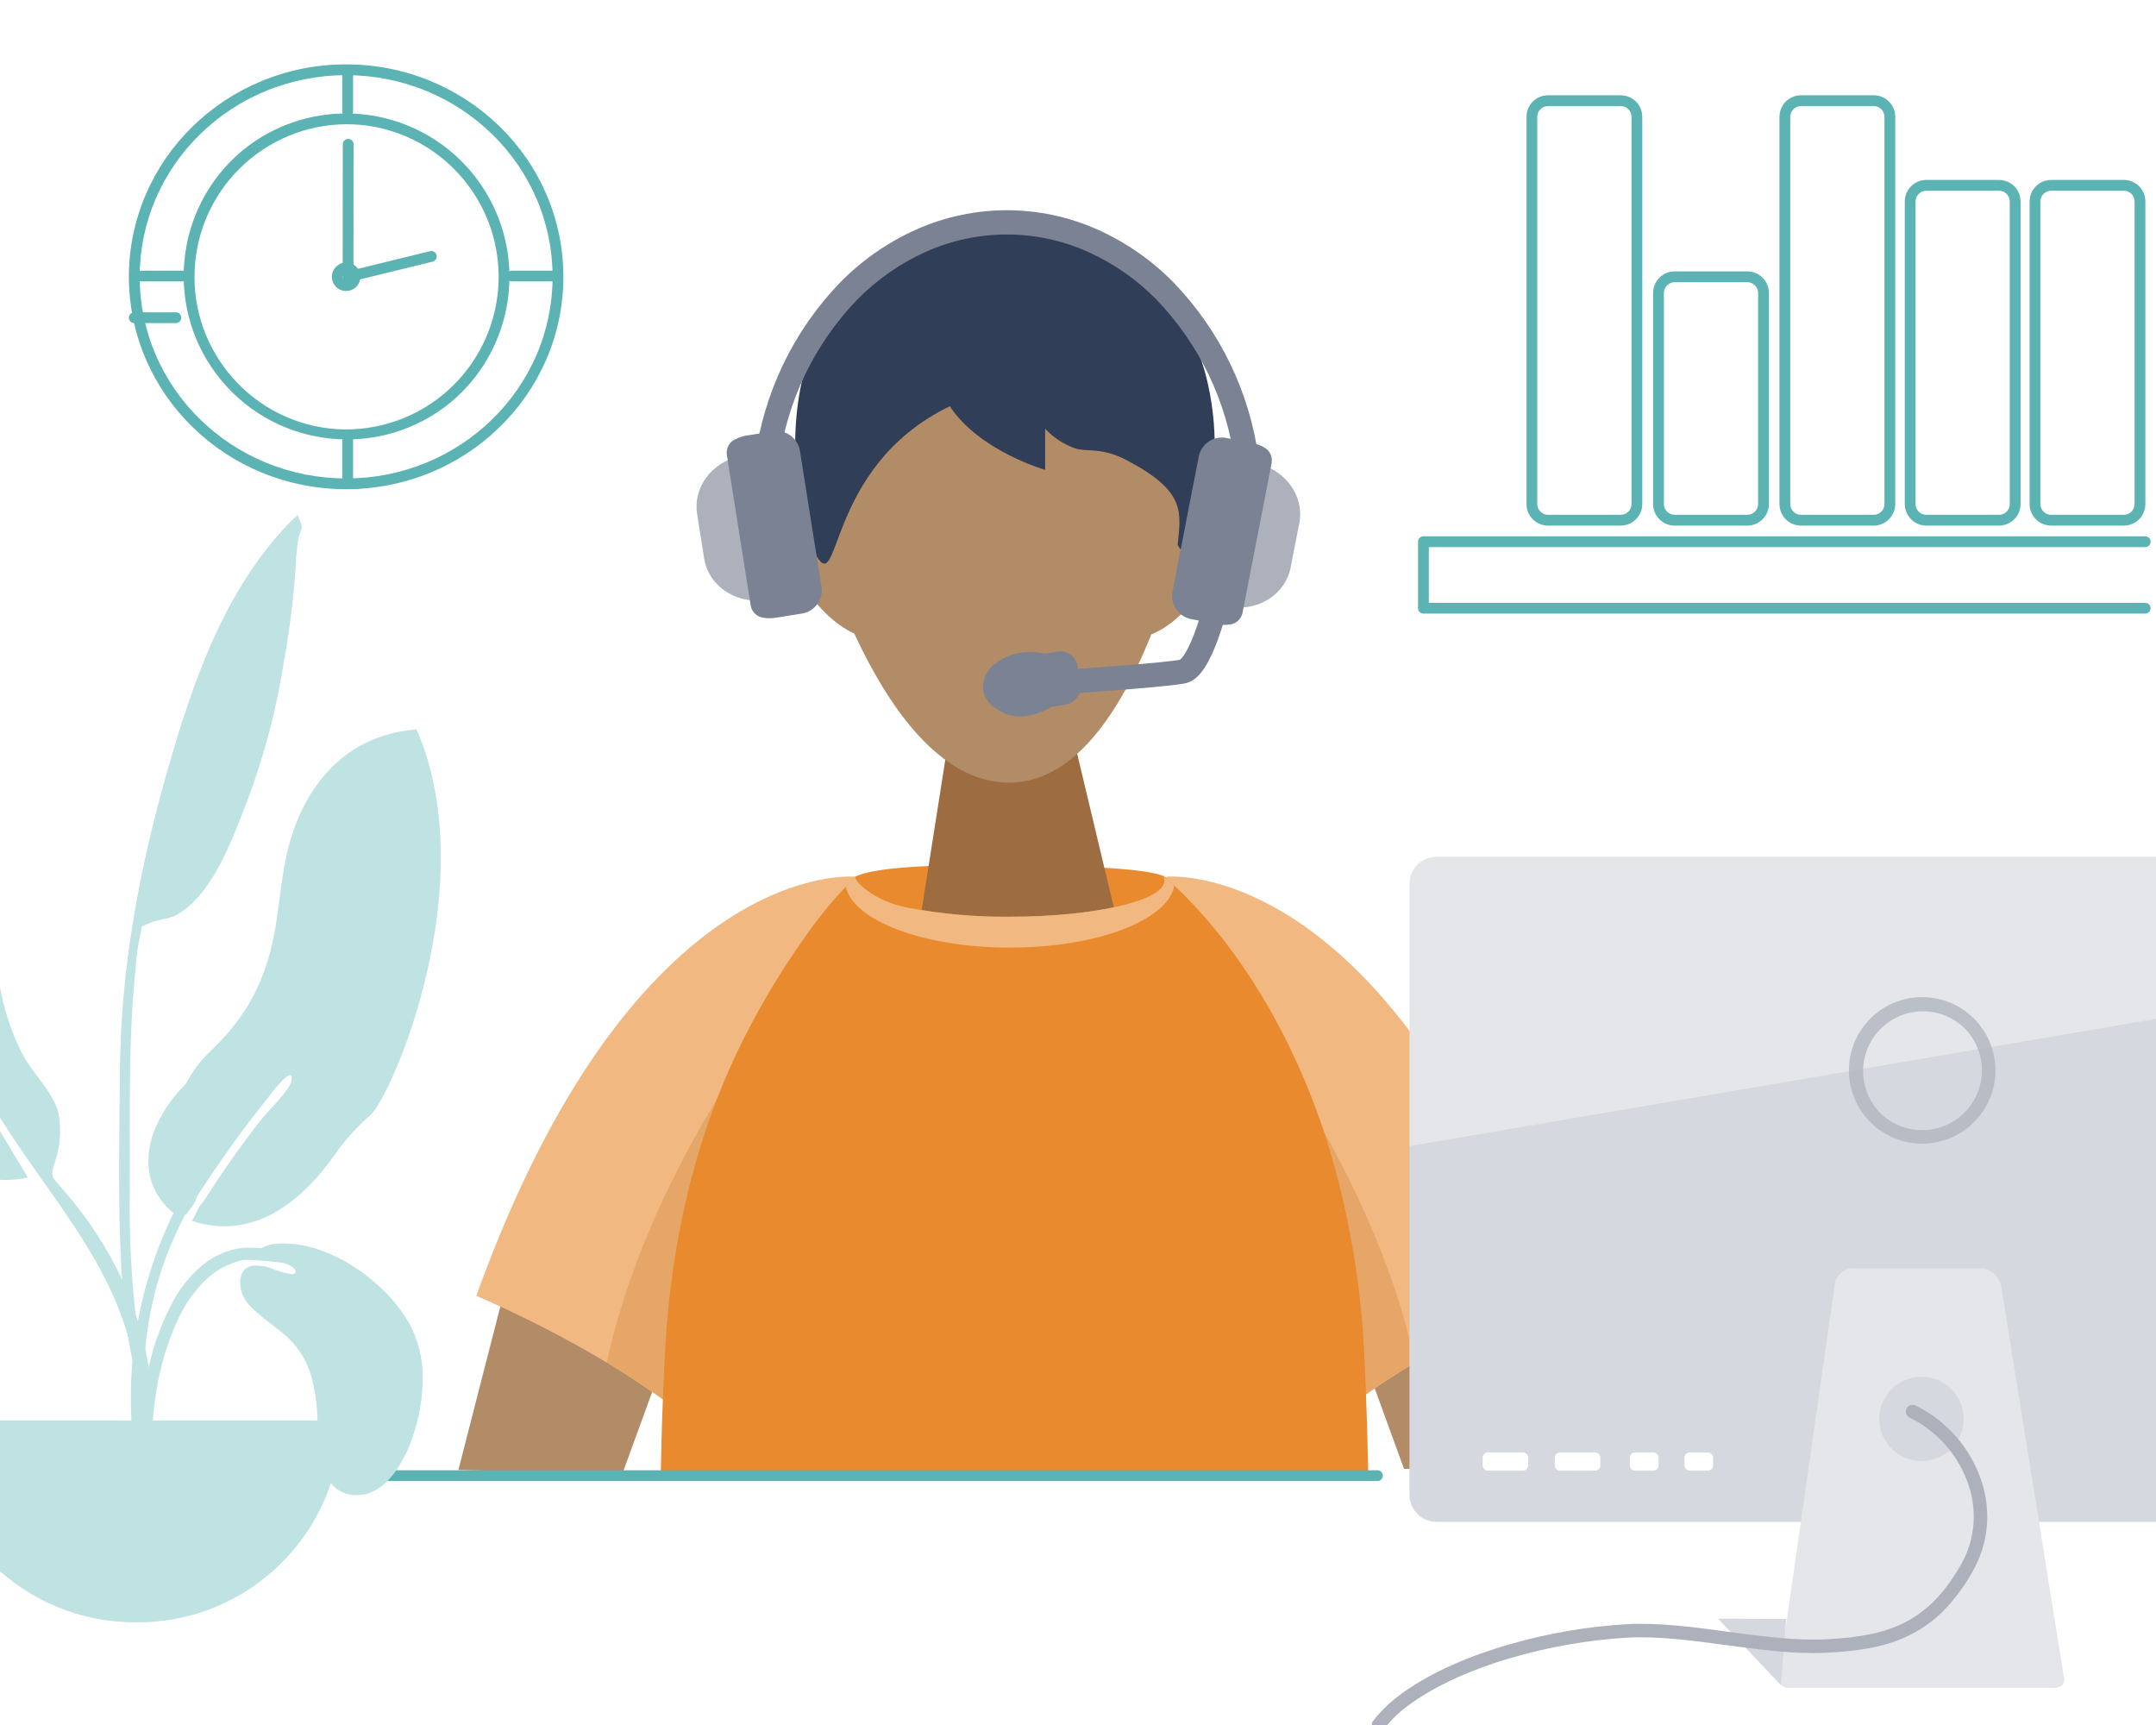
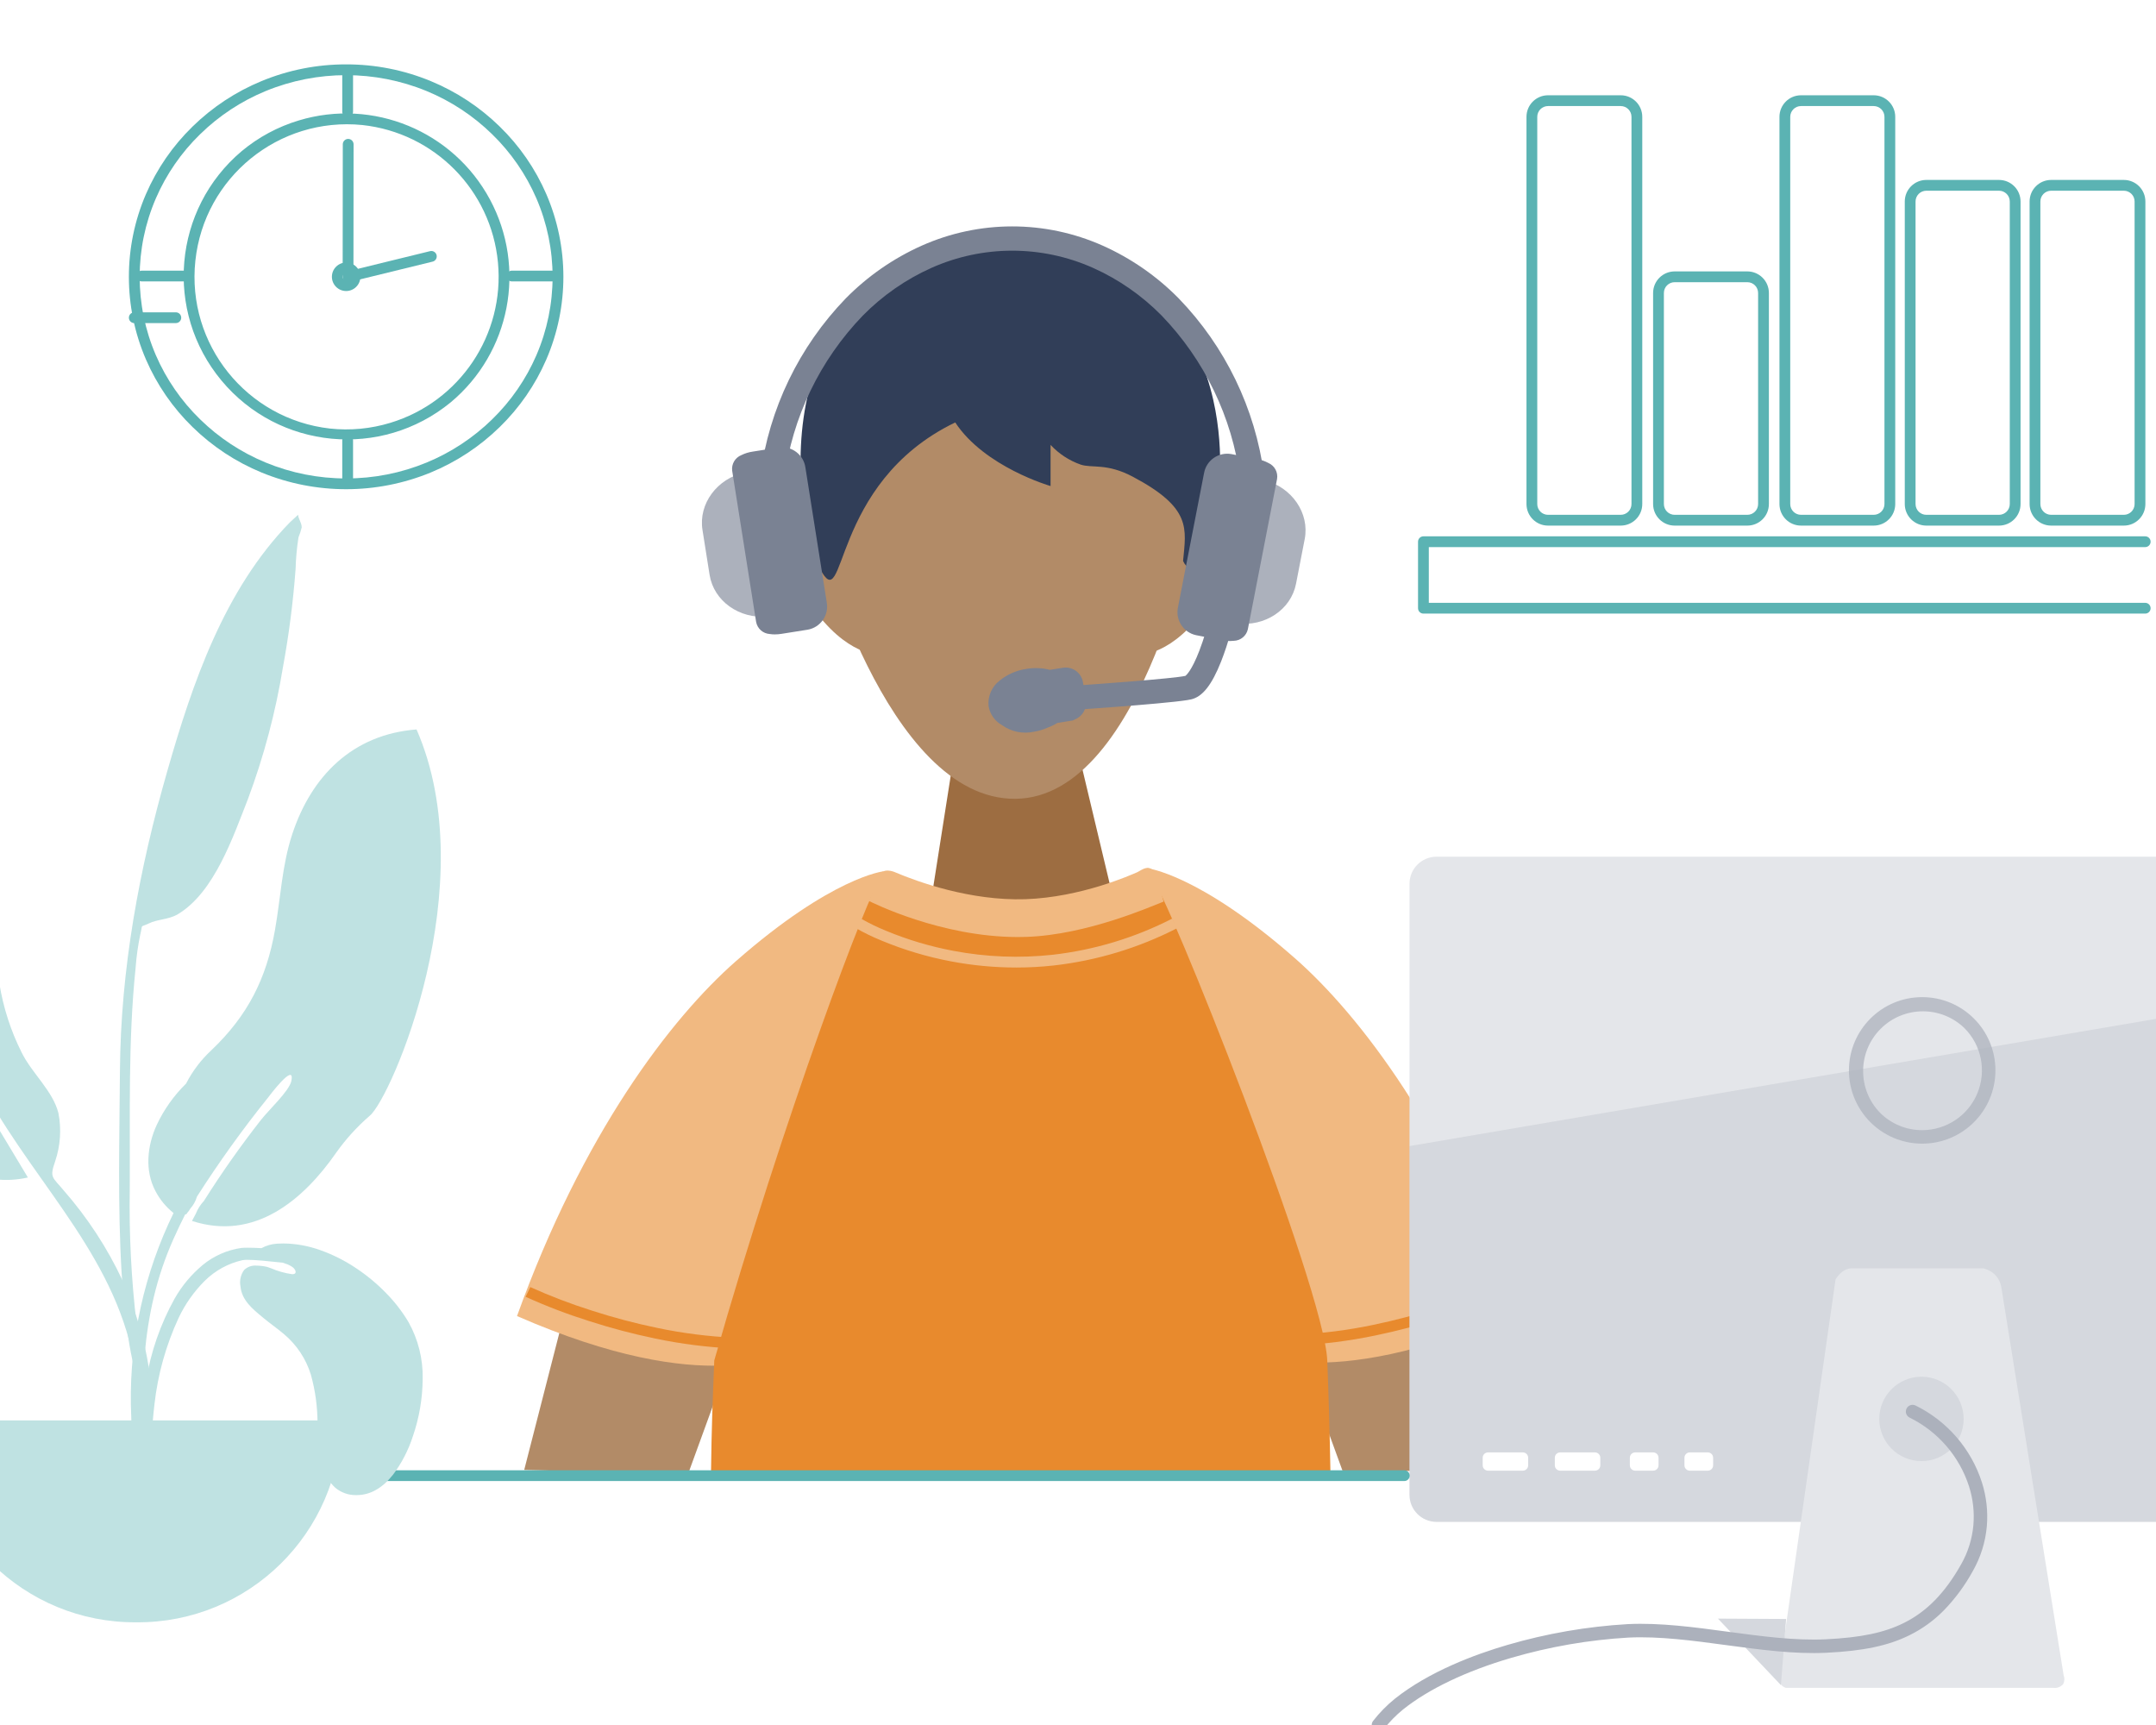
<svg xmlns="http://www.w3.org/2000/svg" width="400" height="320" viewBox="0 0 400 320">
  <defs>
    <clipPath id="a">
      <rect width="111.926" height="205.459" fill="#bfe2e2" />
    </clipPath>
    <clipPath id="c">
      <rect width="400" height="320" />
    </clipPath>
  </defs>
  <g id="b" clip-path="url(#c)">
    <rect width="400" height="320" fill="#fff" />
-     <g transform="translate(0 -1)">
-       <g transform="translate(0 12)">
-         <path d="M29.931,3.925c15.83,0,27.139.779,28.076,2.54,0,3.694-14.8,8.362-30.634,8.362S-.344,9.805-.344,6.112C4.81,3.049,29.931,3.925,29.931,3.925Z" transform="translate(158.709 145.683)" fill="#e88a2d" />
-         <path d="M6219.485,6827.977l-15.961-43.808,33.313-8.222,13.288,51.784Z" transform="translate(-5959 -6566.5)" fill="#b28b67" />
-         <path d="M6219.136,6828.48l-.121-.332-16.151-44.332.541-.133,33.794-8.34,13.57,52.883-.639.005Zm-14.951-43.959,15.649,42.953,29.648-.237-13.006-50.686Z" transform="translate(-5959 -6566.5)" fill="rgba(0,0,0,0)" />
-         <g transform="translate(145.111 32.114)">
-           <path d="M-4280.911,5960.357s-17.329-6.648-10.458,6.384,14.166,13.525,14.166,13.525Z" transform="translate(4292.979 -5905.143)" fill="#b28b67" />
-           <path d="M-4289.271,5960.357s17.329-6.648,10.457,6.384-14.166,13.525-14.166,13.525Z" transform="translate(4359.491 -5905.143)" fill="#b28b67" />
-           <path d="M0,0,17.031,71.392H29.315L40.536,0Z" transform="translate(64.528 137.764) rotate(180)" fill="#9d6d41" />
-           <path d="M4436.19,753.7s12.73,49.81,36.87,49.567,33.743-53.473,33.743-53.473-8.949-43.053-35.447-43.22C4440.061,707.52,4436.19,753.7,4436.19,753.7Z" transform="translate(-4430.764 -701.197)" fill="#b28b67" />
-           <path d="M-6251.239-6651.927c5.032,9.573,1.577-15.7,25.133-27.069,5.432,8.275,17.687,11.8,17.687,11.8v-7.633a13.952,13.952,0,0,0,5.576,3.651c2.12.711,4.831-.318,9.658,2.238,11,5.821,9.913,9.606,9.351,15.643,2.762,5.989,6.68-13.9,6.68-13.9s5.408-44.646-40.154-44.041S-6256.271-6661.5-6251.239-6651.927Z" transform="translate(6257.217 6711.247)" fill="#313e58" />
-         </g>
-         <path d="M6081.759,6828.183l13.4-52.235,33.312,8.222-16.309,44.765Z" transform="translate(-5996.713 -6566.5)" fill="#b28b67" />
-         <path d="M6112.513,6829.442l-.359-.009-31.036-.767,13.684-53.324.481.119,33.853,8.355-.191.523ZM6082.4,6827.7l29.42.727,16-43.9-32.291-7.97Z" transform="translate(-5996.713 -6566.5)" fill="rgba(0,0,0,0)" />
-         <g transform="translate(88.378 151.598)">
-           <path d="M-6265.639-6640.484s-40.843-4.152-70.332,77.743c35.629,15.589,48.215,31.058,48.215,31.058Z" transform="translate(6335.971 6640.519)" fill="#f1b981" />
-           <path d="M-6277.175-6640.5s-36.516,38.806-46.129,83.671a119.341,119.341,0,0,1,24.013,18.436Z" transform="translate(6347.507 6647.009)" fill="#cc7a29" opacity="0.3" />
-         </g>
-         <g transform="translate(216.403 151.598)">
-           <path d="M-6335.972-6640.484s40.844-4.152,70.333,77.743c-35.631,15.589-48.216,31.058-48.216,31.058Z" transform="translate(6335.972 6640.519)" fill="#f1b981" />
-           <path d="M-6323.3-6640.5s36.516,38.806,46.129,83.671a119.377,119.377,0,0,0-24.013,18.436Z" transform="translate(6323.305 6647.009)" fill="#cc7a29" opacity="0.3" />
-         </g>
-         <path d="M6081.618,6873.4c.114-7.841.308-12.246.68-20.458,1.043-22.891,6.235-43.461,15.433-61.139a146.031,146.031,0,0,1,11.151-18.16,74.089,74.089,0,0,1,8.734-10.277,8.244,8.244,0,0,0,3.051,2.963,19.528,19.528,0,0,0,6.444,2.569,97.172,97.172,0,0,0,19.259,1.735c15.806,0,28.665-3,28.665-6.688a1.838,1.838,0,0,0-.286-.947c3.306,2.76,11.873,10.744,20.05,25.221a128.117,128.117,0,0,1,11.287,26.992,160.138,160.138,0,0,1,6.083,37.73c.308,6.766.53,13.537.67,20.552C6212.839,6873.494,6113.427,6873.5,6081.618,6873.4Z" transform="translate(-5959 -6611.576)" fill="#e88a2d" />
-         <path d="M0,2.042C.614,1.4,1.182.837,1.7.365,2.417,2,5.948,4.786,11.193,5.9A97.117,97.117,0,0,0,30.451,7.634c15.806,0,28.665-3,28.665-6.688A1.822,1.822,0,0,0,58.831,0c.562.469,1.276,1.089,2.113,1.866-1.159,6.43-14.367,11.5-30.49,11.5C14.478,13.367,1.364,8.388,0,2.042Z" transform="translate(156.919 151.424)" fill="#f1b981" />
-         <path d="M0,9.31v8.424c0,4.929,4.173,8.987,9.4,9.311V0C4.173.323,0,4.381,0,9.31Z" transform="translate(127.875 75.117) rotate(-9)" fill="#acb1bc" />
-         <path d="M9.4,9.31v8.424c0,4.929-4.173,8.987-9.4,9.311V0C5.229.323,9.4,4.381,9.4,9.31Z" transform="translate(233.607 75.089) rotate(11)" fill="#acb1bc" />
-         <path d="M18.06,46.807l-4.438-.635A58.136,58.136,0,0,1,29.455,13.365a46.338,46.338,0,0,1,14.1-9.792,41.272,41.272,0,0,1,33.581-.006,46.327,46.327,0,0,1,14.091,9.776A58.12,58.12,0,0,1,107.071,46.1l-4.437.64A53.587,53.587,0,0,0,88.058,16.529a41.865,41.865,0,0,0-12.728-8.84,36.808,36.808,0,0,0-29.97.006,41.876,41.876,0,0,0-12.735,8.855A53.6,53.6,0,0,0,18.06,46.807Z" transform="translate(126.447 28)" fill="#7a8293" />
-         <path d="M26.636,14.29c-4.76,0-22.477-1.613-24.6-1.808a2.241,2.241,0,0,1,.41-4.464C11.068,8.81,24.614,9.929,26.983,9.8c.184-.089,1.3-.74,3.315-4.229,1.247-2.158,2.146-4.209,2.155-4.229a2.241,2.241,0,0,1,4.109,1.794,51.708,51.708,0,0,1-2.6,5.059c-2.4,4.046-4.427,5.919-6.583,6.073C27.184,14.284,26.935,14.29,26.636,14.29Z" transform="translate(190.726 105.926) rotate(-9)" fill="#7a8293" />
-         <path d="M1.909,9.6A4.985,4.985,0,0,1,0,5.795,5.271,5.271,0,0,1,2.763,1.371,10.176,10.176,0,0,1,8.024,0,10.612,10.612,0,0,1,12.29.853h2.455A3.248,3.248,0,0,1,17.988,4.1V7.49a3.249,3.249,0,0,1-2.551,3.168,1.079,1.079,0,0,1-.535.141H12.136a10.013,10.013,0,0,1-1.981.591,9.78,9.78,0,0,1-2.6.343A7.434,7.434,0,0,1,1.909,9.6Z" transform="translate(181.514 111.338) rotate(-9)" fill="#7a8293" />
-         <path d="M7.554,12.233a7.955,7.955,0,0,1-6-2.28A5.472,5.472,0,0,1-.5,5.795a5.758,5.758,0,0,1,3-4.85A10.682,10.682,0,0,1,8.024-.5a11.2,11.2,0,0,1,4.369.853h2.352A3.747,3.747,0,0,1,18.488,4.1V7.49a3.765,3.765,0,0,1-2.874,3.641,1.586,1.586,0,0,1-.711.168H12.235a10.565,10.565,0,0,1-1.967.578A10.25,10.25,0,0,1,7.554,12.233ZM8.024.5a9.673,9.673,0,0,0-5,1.3,4.785,4.785,0,0,0-2.524,4A4.5,4.5,0,0,0,2.231,9.218l.035.029.029.035a7.023,7.023,0,0,0,5.259,1.951,9.245,9.245,0,0,0,2.467-.325l.04-.009a9.529,9.529,0,0,0,1.882-.561l.093-.039H14.9a.582.582,0,0,0,.287-.075l.066-.038.074-.016a2.759,2.759,0,0,0,2.157-2.68V4.1a2.746,2.746,0,0,0-2.743-2.743H12.184l-.1-.042A10.155,10.155,0,0,0,8.024.5Z" transform="translate(181.514 111.338) rotate(-9)" fill="rgba(0,0,0,0)" />
-         <rect width="122.45" height="92.722" transform="translate(125.398 28.445)" fill="none" />
-         <path d="M6529.229,6799.227l-4.847-.941a4.364,4.364,0,0,1-3.362-5.167l4.839-24.9a4.365,4.365,0,0,1,5.052-3.531l4.847.941a6.925,6.925,0,0,1,2.046.715,2.743,2.743,0,0,1,1.6,2.965l-5.417,27.872a2.744,2.744,0,0,1-2.6,2.148,5.7,5.7,0,0,1-.71.042A7.6,7.6,0,0,1,6529.229,6799.227Zm-83.95-1.158a2.748,2.748,0,0,1-2.522-2.238l-4.442-28.043a2.748,2.748,0,0,1,1.708-2.908,6.978,6.978,0,0,1,2.072-.644l4.874-.771a4.367,4.367,0,0,1,4.929,3.707l3.966,25.048a4.363,4.363,0,0,1-3.541,5.047l-4.875.773a7.993,7.993,0,0,1-1.228.1A5.927,5.927,0,0,1,6445.279,6798.069Z" transform="translate(-6303.473 -6694.455)" fill="#7a8293" />
-       </g>
-       <g transform="translate(0 1)">
-         <path d="M438.084,210.426H304.59a5.015,5.015,0,0,1-5-5V92.034a5.015,5.015,0,0,1,5-5H438.084" transform="translate(-38.084 71.891)" fill="#e4e6ea" />
-         <path d="M6004.242,6886.392a5.014,5.014,0,0,1-5-5v-64.711l138.493-23.6v93.308Z" transform="translate(-5737.736 -6604.074)" fill="#acb1bc" opacity="0.267" />
-         <path d="M12.339-1.25A13.589,13.589,0,0,1,25.928,12.339,13.589,13.589,0,0,1,12.339,25.928,13.589,13.589,0,0,1-1.25,12.339,13.589,13.589,0,0,1,12.339-1.25Zm0,24.678A11.089,11.089,0,0,0,20.18,4.5,11.089,11.089,0,0,0,4.5,20.18,11.016,11.016,0,0,0,12.339,23.428Z" transform="translate(344.281 186.225)" fill="#acb1bc" opacity="0.732" />
-         <path d="M6014.983,6840.83h-49.63a1.923,1.923,0,0,1-1.327-2.129c.208-1.388,7.338-51.222,10.4-72.584l.148-1.034c.047-.086,1.16-2.083,3.027-2.083l.124,0h24.233a4.586,4.586,0,0,1,1.505.638,4.192,4.192,0,0,1,1.878,2.928c.585,3.6,11.455,71.329,11.554,71.948a1.954,1.954,0,0,1-.091,1.624A2.063,2.063,0,0,1,6014.983,6840.83Zm-24.468-57.718a7.827,7.827,0,1,0,7.827,7.827A7.835,7.835,0,0,0,5990.515,6783.112Z" transform="translate(-5634.029 -6527.72)" fill="#e4e6ea" />
-         <path d="M368.491,240.706l-11.682-12.333,12.654.068" transform="translate(-38.084 71.891)" fill="#d5d8de" />
-         <path d="M.994,0h6.45a.995.995,0,0,1,.995.995v1.4a.994.994,0,0,1-.994.994H.994A.994.994,0,0,1,0,2.4V.994A.994.994,0,0,1,.994,0Z" transform="translate(275.08 269.43)" fill="#fff" />
-         <path d="M.994,0h6.45a.995.995,0,0,1,.995.995v1.4a.994.994,0,0,1-.994.994H.994A.994.994,0,0,1,0,2.4V.994A.994.994,0,0,1,.994,0Z" transform="translate(288.463 269.43)" fill="#fff" />
-         <rect width="5.322" height="3.389" rx="0.994" transform="translate(302.385 269.43)" fill="#fff" />
-         <rect width="5.322" height="3.389" rx="0.994" transform="translate(312.514 269.43)" fill="#fff" />
-         <path d="M293.828,249.359a1.25,1.25,0,0,1-.98-2.025,25.2,25.2,0,0,1,3.994-4.074c6.358-5.071,14.874-8.239,20.9-10a100.455,100.455,0,0,1,22.369-3.867c5.959-.287,12.372.579,18.575,1.417,6.09.822,12.387,1.673,18.117,1.4,6.521-.314,10.853-1.217,14.487-3.022,4.262-2.116,7.642-5.574,10.637-10.883a17.892,17.892,0,0,0,2.277-7.258,18.524,18.524,0,0,0-.8-7.182,21.588,21.588,0,0,0-11.044-12.786,1.25,1.25,0,0,1,1.091-2.249,24.088,24.088,0,0,1,12.339,14.29,21.011,21.011,0,0,1,.907,8.148,20.375,20.375,0,0,1-2.59,8.267,33.7,33.7,0,0,1-5.406,7.33,23.513,23.513,0,0,1-6.3,4.564c-3.963,1.967-8.592,2.948-15.479,3.279-5.958.286-12.371-.579-18.572-1.417-6.091-.823-12.39-1.673-18.12-1.4a97.845,97.845,0,0,0-21.786,3.769c-8.331,2.441-15.262,5.747-20.043,9.56a22.7,22.7,0,0,0-3.592,3.67A1.248,1.248,0,0,1,293.828,249.359Z" transform="translate(-38.084 71.891)" fill="#acb1bc" />
-       </g>
+     <path d="M6081.759,6828.183l13.4-52.235,33.312,8.222-16.309,44.765Z" transform="translate(-5984.505 -6555.5)" fill="#b28b67" />
+     <path d="M6112.513,6829.442l-.359-.009-31.036-.767,13.684-53.324.481.119,33.853,8.355-.191.523ZM6082.4,6827.7l29.42.727,16-43.9-32.291-7.97Z" transform="translate(-5984.505 -6555.5)" fill="rgba(0,0,0,0)" />
+     <path d="M6128.774,6828.934l-13.7-52.986-33.312,8.222,16.309,44.765Z" transform="translate(-5848.985 -6556.072)" fill="#b28b67" />
+     <path d="M6129.42,6829.434h-31.7l-.12-.329-16.5-45.288.541-.133,33.792-8.34.124.479Zm-31-1h29.71l-13.418-51.882-32.292,7.97Z" transform="translate(-5848.985 -6556.072)" fill="rgba(0,0,0,0)" />
+     <path d="M-6265.639-6640.484s-9.555,1.03-27.354,16.644c-12.186,10.689-28.494,32.121-40.643,65.861,35.629,15.589,49.444,6.669,49.444,6.669Z" transform="translate(6429.557 6802.117)" fill="#f1b981" />
+     <path d="M-6333.636-6640.484s9.555,1.03,27.354,16.644c12.186,10.689,28.494,32.121,40.643,65.861-35.629,15.589-49.444,6.669-49.444,6.669Z" transform="translate(6546.463 6801.544)" fill="#f1b981" />
+     <g transform="translate(0 3)">
+       <path d="M-4280.911,5960.357s-17.329-6.648-10.458,6.384,14.166,13.525,14.166,13.525Z" transform="translate(4439.091 -5862.029)" fill="#b28b67" />
+       <path d="M-4289.271,5960.357s17.329-6.648,10.457,6.384-14.166,13.525-14.166,13.525Z" transform="translate(4505.602 -5862.029)" fill="#b28b67" />
+       <path d="M0,0,17.031,71.392H29.315L40.536,0Z" transform="translate(210.639 180.878) rotate(180)" fill="#9d6d41" />
+       <path d="M4436.19,753.7s12.73,49.81,36.87,49.567,33.743-53.473,33.743-53.473-8.949-43.053-35.447-43.22C4440.061,707.52,4436.19,753.7,4436.19,753.7Z" transform="translate(-4284.652 -658.083)" fill="#b28b67" />
+       <path d="M-6251.239-6651.927c5.032,9.573,1.577-15.7,25.133-27.069,5.432,8.275,17.687,11.8,17.687,11.8v-7.633a13.952,13.952,0,0,0,5.576,3.651c2.12.711,4.831-.318,9.658,2.238,11,5.821,9.913,9.606,9.351,15.643,2.762,5.989,6.68-13.9,6.68-13.9s5.408-44.646-40.154-44.041S-6256.271-6661.5-6251.239-6651.927Z" transform="translate(6403.329 6754.361)" fill="#313e58" />
+       <path d="M0,9.31v8.424c0,4.929,4.173,8.987,9.4,9.311V0C4.173.323,0,4.381,0,9.31Z" transform="translate(128.875 86.117) rotate(-9)" fill="#acb1bc" />
+       <path d="M9.4,9.31v8.424c0,4.929-4.173,8.987-9.4,9.311V0C5.229.323,9.4,4.381,9.4,9.31Z" transform="translate(234.607 86.089) rotate(11)" fill="#acb1bc" />
+       <path d="M18.06,46.807l-4.438-.635A58.136,58.136,0,0,1,29.455,13.365a46.338,46.338,0,0,1,14.1-9.792,41.272,41.272,0,0,1,33.581-.006,46.327,46.327,0,0,1,14.091,9.776A58.12,58.12,0,0,1,107.071,46.1l-4.437.64A53.587,53.587,0,0,0,88.058,16.529a41.865,41.865,0,0,0-12.728-8.84,36.808,36.808,0,0,0-29.97.006,41.876,41.876,0,0,0-12.735,8.855A53.6,53.6,0,0,0,18.06,46.807Z" transform="translate(127.447 39)" fill="#7a8293" />
+       <path d="M26.636,14.29c-4.76,0-22.477-1.613-24.6-1.808a2.241,2.241,0,0,1,.41-4.464C11.068,8.81,24.614,9.929,26.983,9.8c.184-.089,1.3-.74,3.315-4.229,1.247-2.158,2.146-4.209,2.155-4.229a2.241,2.241,0,0,1,4.109,1.794,51.708,51.708,0,0,1-2.6,5.059c-2.4,4.046-4.427,5.919-6.583,6.073C27.184,14.284,26.935,14.29,26.636,14.29Z" transform="translate(191.726 116.926) rotate(-9)" fill="#7a8293" />
+       <path d="M1.909,9.6A4.985,4.985,0,0,1,0,5.795,5.271,5.271,0,0,1,2.763,1.371,10.176,10.176,0,0,1,8.024,0,10.612,10.612,0,0,1,12.29.853h2.455A3.248,3.248,0,0,1,17.988,4.1V7.49a3.249,3.249,0,0,1-2.551,3.168,1.079,1.079,0,0,1-.535.141H12.136a10.013,10.013,0,0,1-1.981.591,9.78,9.78,0,0,1-2.6.343A7.434,7.434,0,0,1,1.909,9.6Z" transform="translate(182.514 122.338) rotate(-9)" fill="#7a8293" />
+       <path d="M7.554,12.233a7.955,7.955,0,0,1-6-2.28A5.472,5.472,0,0,1-.5,5.795a5.758,5.758,0,0,1,3-4.85A10.682,10.682,0,0,1,8.024-.5a11.2,11.2,0,0,1,4.369.853h2.352A3.747,3.747,0,0,1,18.488,4.1V7.49a3.765,3.765,0,0,1-2.874,3.641,1.586,1.586,0,0,1-.711.168H12.235a10.565,10.565,0,0,1-1.967.578A10.25,10.25,0,0,1,7.554,12.233ZM8.024.5a9.673,9.673,0,0,0-5,1.3,4.785,4.785,0,0,0-2.524,4A4.5,4.5,0,0,0,2.231,9.218l.035.029.029.035a7.023,7.023,0,0,0,5.259,1.951,9.245,9.245,0,0,0,2.467-.325l.04-.009a9.529,9.529,0,0,0,1.882-.561l.093-.039H14.9a.582.582,0,0,0,.287-.075l.066-.038.074-.016a2.759,2.759,0,0,0,2.157-2.68V4.1a2.746,2.746,0,0,0-2.743-2.743H12.184l-.1-.042A10.155,10.155,0,0,0,8.024.5Z" transform="translate(182.514 122.338) rotate(-9)" fill="rgba(0,0,0,0)" />
+       <rect width="122.45" height="92.722" transform="translate(126.398 39.445)" fill="none" />
+       <path d="M6529.229,6799.227l-4.847-.941a4.364,4.364,0,0,1-3.362-5.167l4.839-24.9a4.365,4.365,0,0,1,5.052-3.531l4.847.941a6.925,6.925,0,0,1,2.046.715,2.743,2.743,0,0,1,1.6,2.965l-5.417,27.872a2.744,2.744,0,0,1-2.6,2.148,5.7,5.7,0,0,1-.71.042A7.6,7.6,0,0,1,6529.229,6799.227Zm-83.95-1.158a2.748,2.748,0,0,1-2.522-2.238l-4.442-28.043a2.748,2.748,0,0,1,1.708-2.908,6.978,6.978,0,0,1,2.072-.644l4.874-.771a4.367,4.367,0,0,1,4.929,3.707l3.966,25.048a4.363,4.363,0,0,1-3.541,5.047l-4.875.773a7.993,7.993,0,0,1-1.228.1A5.927,5.927,0,0,1,6445.279,6798.069Z" transform="translate(-6302.473 -6683.455)" fill="#7a8293" />
    </g>
-     <path d="M253.866,1H0A1,1,0,0,1-1,0,1,1,0,0,1,0-1H253.866a1,1,0,0,1,1,1A1,1,0,0,1,253.866,1Z" transform="translate(1.686 273.743)" fill="#5bb3b3" />
+     <path d="M6081.618,6873.4c.1-7.841.27-12.246.6-20.458,12.965-45.452,28.811-87.357,30.927-89.576.34.884,18.247,5.533,24.492,5.533,13.841,0,25.7-5.583,25.538-5.9,2.895,2.76,32.237,76.616,32.767,89.943.269,6.766.464,13.537.587,20.552C6196.524,6873.494,6109.472,6873.5,6081.618,6873.4Z" transform="translate(-5949.699 -6600.576)" fill="#e88a2d" />
+     <path d="M-5778.339-6594.174c-14.329,0-27.1-6.417-27.652-6.7l1.688-4.4c.8-1.983,2.984-1,3.23-.891,4.025,1.708,13.884,5.309,24.113,4.972,10.33-.343,19.646-4.526,20.743-5,.733-.315,2.637-2.1,3.633.965l1.267,4.481c-2.113.792-14.085,6.169-25.468,6.547C-5777.3-6594.182-5777.824-6594.174-5778.339-6594.174Z" transform="translate(5967.198 6768)" fill="#f1b981" />
+     <path d="M-5780.267-6583.516a65,65,0,0,1-12.1-1.141,64.919,64.919,0,0,1-12.9-3.854,40.3,40.3,0,0,1-4.812-2.342l1.034-1.712a39.6,39.6,0,0,0,4.623,2.239,62.928,62.928,0,0,0,12.506,3.719,62.5,62.5,0,0,0,18.355.726,64.581,64.581,0,0,0,22.234-6.72l.9,1.784a66.585,66.585,0,0,1-22.977,6.93A63.841,63.841,0,0,1-5780.267-6583.516Z" transform="translate(5968.821 6763)" fill="#f1b981" />
+     <path d="M-5833.053-6511.846a91.168,91.168,0,0,1-14.569-1.842,117.431,117.431,0,0,1-12.314-3.252,103.8,103.8,0,0,1-11.748-4.492l.859-1.806a103.936,103.936,0,0,0,11.535,4.4,115.356,115.356,0,0,0,12.091,3.19,89.24,89.24,0,0,0,14.226,1.8Z" transform="translate(5969.208 6762)" fill="#e88a2d" />
+     <path d="M-5871.215-6511.846l-.08-2a89.24,89.24,0,0,0,14.226-1.8,115.356,115.356,0,0,0,12.091-3.19,103.936,103.936,0,0,0,11.535-4.4l.859,1.806a103.8,103.8,0,0,1-11.748,4.492,117.431,117.431,0,0,1-12.314,3.252A91.168,91.168,0,0,1-5871.215-6511.846Z" transform="translate(6111.804 6761.428)" fill="#e88a2d" />
+     <path d="M438.084,210.426H304.59a5.015,5.015,0,0,1-5-5V92.034a5.015,5.015,0,0,1,5-5H438.084" transform="translate(-38.084 71.891)" fill="#e4e6ea" />
+     <path d="M6004.242,6886.392a5.014,5.014,0,0,1-5-5v-64.711l138.493-23.6v93.308Z" transform="translate(-5737.736 -6604.074)" fill="#acb1bc" opacity="0.267" />
+     <path d="M12.339-1.25A13.589,13.589,0,0,1,25.928,12.339,13.589,13.589,0,0,1,12.339,25.928,13.589,13.589,0,0,1-1.25,12.339,13.589,13.589,0,0,1,12.339-1.25Zm0,24.678A11.089,11.089,0,0,0,20.18,4.5,11.089,11.089,0,0,0,4.5,20.18,11.016,11.016,0,0,0,12.339,23.428Z" transform="translate(344.281 186.225)" fill="#acb1bc" opacity="0.732" />
+     <path d="M6014.983,6840.83h-49.63a1.923,1.923,0,0,1-1.327-2.129c.208-1.388,7.338-51.222,10.4-72.584l.148-1.034c.047-.086,1.16-2.083,3.027-2.083l.124,0h24.233a4.586,4.586,0,0,1,1.505.638,4.192,4.192,0,0,1,1.878,2.928c.585,3.6,11.455,71.329,11.554,71.948a1.954,1.954,0,0,1-.091,1.624A2.063,2.063,0,0,1,6014.983,6840.83Zm-24.468-57.718a7.827,7.827,0,1,0,7.827,7.827A7.835,7.835,0,0,0,5990.515,6783.112Z" transform="translate(-5634.029 -6527.72)" fill="#e4e6ea" />
+     <path d="M368.491,240.706l-11.682-12.333,12.654.068" transform="translate(-38.084 71.891)" fill="#d5d8de" />
+     <path d="M.994,0h6.45a.995.995,0,0,1,.995.995v1.4a.994.994,0,0,1-.994.994H.994A.994.994,0,0,1,0,2.4V.994A.994.994,0,0,1,.994,0Z" transform="translate(275.08 269.43)" fill="#fff" />
+     <path d="M.994,0h6.45a.995.995,0,0,1,.995.995v1.4a.994.994,0,0,1-.994.994H.994A.994.994,0,0,1,0,2.4V.994A.994.994,0,0,1,.994,0Z" transform="translate(288.463 269.43)" fill="#fff" />
+     <rect width="5.322" height="3.389" rx="0.994" transform="translate(302.385 269.43)" fill="#fff" />
+     <rect width="5.322" height="3.389" rx="0.994" transform="translate(312.514 269.43)" fill="#fff" />
+     <path d="M293.828,249.359a1.25,1.25,0,0,1-.98-2.025,25.2,25.2,0,0,1,3.994-4.074c6.358-5.071,14.874-8.239,20.9-10a100.455,100.455,0,0,1,22.369-3.867c5.959-.287,12.372.579,18.575,1.417,6.09.822,12.387,1.673,18.117,1.4,6.521-.314,10.853-1.217,14.487-3.022,4.262-2.116,7.642-5.574,10.637-10.883a17.892,17.892,0,0,0,2.277-7.258,18.524,18.524,0,0,0-.8-7.182,21.588,21.588,0,0,0-11.044-12.786,1.25,1.25,0,0,1,1.091-2.249,24.088,24.088,0,0,1,12.339,14.29,21.011,21.011,0,0,1,.907,8.148,20.375,20.375,0,0,1-2.59,8.267,33.7,33.7,0,0,1-5.406,7.33,23.513,23.513,0,0,1-6.3,4.564c-3.963,1.967-8.592,2.948-15.479,3.279-5.958.286-12.371-.579-18.572-1.417-6.091-.823-12.39-1.673-18.12-1.4a97.845,97.845,0,0,0-21.786,3.769c-8.331,2.441-15.262,5.747-20.043,9.56a22.7,22.7,0,0,0-3.592,3.67A1.248,1.248,0,0,1,293.828,249.359Z" transform="translate(-38.084 71.891)" fill="#acb1bc" />
+     <path d="M258.857,1H0A1,1,0,0,1-1,0,1,1,0,0,1,0-1H258.857a1,1,0,0,1,1,1A1,1,0,0,1,258.857,1Z" transform="translate(1.686 273.743)" fill="#5bb3b3" />
    <path d="M7.71,1H0A1,1,0,0,1-1,0,1,1,0,0,1,0-1H7.71a1,1,0,0,1,1,1A1,1,0,0,1,7.71,1Z" transform="translate(24.912 58.937)" fill="#5bb3b3" />
    <g transform="translate(1.408 -7.731)">
      <path d="M29.305-1A30.313,30.313,0,0,1,41.1,57.228,30.313,30.313,0,0,1,17.509,1.382,30.116,30.116,0,0,1,29.305-1Zm0,58.61A28.313,28.313,0,0,0,40.322,3.224,28.313,28.313,0,0,0,18.288,55.386,28.127,28.127,0,0,0,29.305,57.61Z" transform="translate(26.271 39.522) rotate(-16.845)" fill="#5bb3b3" />
      <path d="M343.059,29.8a2.642,2.642,0,1,1-2.642,2.642A2.645,2.645,0,0,1,343.059,29.8Zm0,3.284a.642.642,0,1,0-.642-.642A.643.643,0,0,0,343.059,33.087Z" transform="translate(-280.248 26.633)" fill="#5bb3b3" />
      <path d="M39.307-1A40.851,40.851,0,0,1,54.989,2.094,40.236,40.236,0,0,1,67.8,10.533a39.235,39.235,0,0,1,8.643,12.525,38.716,38.716,0,0,1,0,30.692A39.235,39.235,0,0,1,67.8,66.276a40.236,40.236,0,0,1-12.811,8.439,41.292,41.292,0,0,1-31.364,0,40.236,40.236,0,0,1-12.811-8.439A39.235,39.235,0,0,1,2.171,53.751a38.716,38.716,0,0,1,0-30.692,39.235,39.235,0,0,1,8.643-12.525A40.236,40.236,0,0,1,23.625,2.094,40.851,40.851,0,0,1,39.307-1Zm0,76.809a38.861,38.861,0,0,0,14.918-2.942A38.245,38.245,0,0,0,66.4,64.845a37.245,37.245,0,0,0,8.205-11.889,36.716,36.716,0,0,0,0-29.1A37.245,37.245,0,0,0,66.4,11.964,38.245,38.245,0,0,0,54.226,3.942a39.292,39.292,0,0,0-29.837,0,38.245,38.245,0,0,0-12.177,8.021A37.245,37.245,0,0,0,4.007,23.853a36.716,36.716,0,0,0,0,29.1,37.245,37.245,0,0,0,8.205,11.889,38.245,38.245,0,0,0,12.177,8.021A38.861,38.861,0,0,0,39.307,75.809Z" transform="translate(23.503 20.674)" fill="#5bb3b3" />
      <path d="M343.035,37.787a1,1,0,0,1-1-1l.025-24.578a1,1,0,0,1,2,0l-.023,23.3,14.215-3.48a1,1,0,0,1,.476,1.943l-15.454,3.783A1,1,0,0,1,343.035,37.787Z" transform="translate(-279.87 22.292)" fill="#5bb3b3" />
      <path d="M0,8.711a1,1,0,0,1-1-1V0A1,1,0,0,1,0-1,1,1,0,0,1,1,0V7.711A1,1,0,0,1,0,8.711Z" transform="translate(63.092 20.758)" fill="#5bb3b3" />
      <path d="M0,8.711a1,1,0,0,1-1-1V0A1,1,0,0,1,0-1,1,1,0,0,1,1,0V7.711A1,1,0,0,1,0,8.711Z" transform="translate(63.092 89.407)" fill="#5bb3b3" />
      <path d="M7.71,1H0A1,1,0,0,1-1,0,1,1,0,0,1,0-1H7.71a1,1,0,0,1,1,1A1,1,0,0,1,7.71,1Z" transform="translate(24.912 58.937)" fill="#5bb3b3" />
      <path d="M7.71,1H0A1,1,0,0,1-1,0,1,1,0,0,1,0-1H7.71a1,1,0,0,1,1,1A1,1,0,0,1,7.71,1Z" transform="translate(93.56 58.937)" fill="#5bb3b3" />
    </g>
    <path d="M136.413,110.9H2.5a1,1,0,0,1-1-1V97.562a1,1,0,0,1,1-1H136.413a1,1,0,0,1,0,2H3.5V108.9H136.413a1,1,0,0,1,0,2Z" transform="translate(261.587 2.929)" fill="#5bb3b3" />
    <path d="M3-1H16.481a4,4,0,0,1,4,4V42.155a4,4,0,0,1-4,4H3a4,4,0,0,1-4-4V3A4,4,0,0,1,3-1ZM16.481,44.155a2,2,0,0,0,2-2V3a2,2,0,0,0-2-2H3A2,2,0,0,0,1,3V42.155a2,2,0,0,0,2,2Z" transform="translate(307.699 51.348)" fill="#5bb3b3" />
    <path d="M3-1H16.481a4,4,0,0,1,4,4V74.829a4,4,0,0,1-4,4H3a4,4,0,0,1-4-4V3A4,4,0,0,1,3-1ZM16.481,76.829a2,2,0,0,0,2-2V3a2,2,0,0,0-2-2H3A2,2,0,0,0,1,3V74.829a2,2,0,0,0,2,2Z" transform="translate(331.141 18.674)" fill="#5bb3b3" />
    <path d="M3-1H16.481a4,4,0,0,1,4,4V59.124a4,4,0,0,1-4,4H3a4,4,0,0,1-4-4V3A4,4,0,0,1,3-1ZM16.481,61.124a2,2,0,0,0,2-2V3a2,2,0,0,0-2-2H3A2,2,0,0,0,1,3V59.124a2,2,0,0,0,2,2Z" transform="translate(354.39 34.379)" fill="#5bb3b3" />
    <path d="M3-1H16.481a4,4,0,0,1,4,4V59.124a4,4,0,0,1-4,4H3a4,4,0,0,1-4-4V3A4,4,0,0,1,3-1ZM16.481,61.124a2,2,0,0,0,2-2V3a2,2,0,0,0-2-2H3A2,2,0,0,0,1,3V59.124a2,2,0,0,0,2,2Z" transform="translate(377.549 34.379)" fill="#5bb3b3" />
    <path d="M3-1H16.481a4,4,0,0,1,4,4V74.829a4,4,0,0,1-4,4H3a4,4,0,0,1-4-4V3A4,4,0,0,1,3-1ZM16.481,76.829a2,2,0,0,0,2-2V3a2,2,0,0,0-2-2H3A2,2,0,0,0,1,3V74.829a2,2,0,0,0,2,2Z" transform="translate(284.207 18.674)" fill="#5bb3b3" />
    <g transform="translate(-30.141 95.491)">
      <g clip-path="url(#a)">
        <path d="M12.124,59.188c7.115-.367,15.914,3.723,16.677,11.336.555,5.539.385,11.05,1.24,16.578a44.249,44.249,0,0,0,4.1,12.676c1.894,3.868,5.822,7.164,6.844,11.292a17.476,17.476,0,0,1-.607,8.914c-1.09,3.132-.51,2.884,1.665,5.512a71.2,71.2,0,0,1,10.819,16.576c3.912,8.858,6.478,19.211,5.032,28.909-.183,1.232-.4,5.65-2.123,5.96-1.924.347-1.025-2.182-.923-3,.653-5.209,1.23-9.769.44-15.054-3.054-20.409-17.927-33.854-27.614-51.174-.533-.894-1.656-3.02-2.439-4.424C24,101.078,22.76,96.862,21.089,95.22c-3.147-3.091-.252,3.127.36,4.315.776,1.5,1.628,3.1,2.422,4.411,3.635,6.1,7.691,12.762,11.445,19.052C19.1,126.651,7.662,107.444,3.3,94.813c-3.591-10.4-7.892-34.724,8.822-35.625" transform="translate(0 -0.056)" fill="#bfe2e2" />
        <path d="M109.611,39.862c-11.887.927-19.517,8.654-23.07,19.46-1.915,5.828-2.135,11.8-3.2,17.789-1.6,9-5.044,15.826-11.774,22.24a22.414,22.414,0,0,0-4.712,6.208,26.436,26.436,0,0,0-5.441,7.659c-1.772,3.852-2.272,8.469-.228,12.306a12.665,12.665,0,0,0,3.343,4.044,78.263,78.263,0,0,0-7.919,35.6c.2,7.37.566,14.746.991,22.105.116,1.977.768,5.24,1.752,1.925.9-3.032-.23-7.792-.334-10.96-.508-15.431-.941-29.463,5.508-43.878q1.015-2.267,2.142-4.5c.042-.024.083-.055.124-.084.028.022.054.045.084.066.047-.084.113-.184.188-.295a3.972,3.972,0,0,0,.579-.8,5.778,5.778,0,0,0,1.223-2.2v-.013A207.711,207.711,0,0,1,82.1,108.108c-.036.043,5.066-6.8,4.278-3.014-.38,1.823-4.133,5.3-5.649,7.227a179.809,179.809,0,0,0-10.561,15,7.542,7.542,0,0,0-1.511,2.384c-.249.462-.481.927-.708,1.333,11.591,3.772,20.608-3.826,26.758-12.664l.02-.032a38.637,38.637,0,0,1,6.182-6.8c4-3.221,21.257-42.991,8.7-71.682" transform="translate(-2.19 -0.037)" fill="#bfe2e2" />
        <path d="M86.044,1.387c-12.2,12.506-18.095,29.85-22.761,46.159-5.213,18.213-8.656,36.708-8.788,55.645-.087,12.441-.429,24.965.308,37.387a130.193,130.193,0,0,0,1.419,13.2c.058.36,1.648,10.108,3.167,7.837.865-1.293-1.628-10.113-1.817-11.581a186.957,186.957,0,0,1-1.255-24.946c.086-13.722-.326-27.375,1.087-41.046a45.569,45.569,0,0,1,.869-6.182c.523-2.124-.143-1.2,1.559-2.037,1.654-.818,3.7-.7,5.415-1.725,6.808-4.071,10.292-14.511,13-21.365a129.711,129.711,0,0,0,6.49-24.442,169.844,169.844,0,0,0,2.347-18.221,46.568,46.568,0,0,1,.533-5.858,13.116,13.116,0,0,0,.607-1.875C88.186,1.373,87.6.808,87.548,0q-.766.679-1.5,1.391" transform="translate(-2.103 0)" fill="#bfe2e2" />
        <path d="M18.119,168.168a37.738,37.738,0,0,0,38.021,37.448A37.737,37.737,0,0,0,94.16,168.168" transform="translate(-0.701 -0.158)" fill="#bfe2e2" />
        <path d="M98.588,181.988a5.886,5.886,0,0,1-3.984-1.38,7.859,7.859,0,0,1-2.148-3.4,28.865,28.865,0,0,1-1.131-8.438,33.624,33.624,0,0,0-1.226-9.1,15.913,15.913,0,0,0-5-7.545c-.643-.547-1.329-1.068-1.992-1.572-.592-.45-1.2-.914-1.781-1.395l-.277-.23c-1.86-1.54-3.783-3.131-4.018-5.649a3.877,3.877,0,0,1,.68-3.057,2.968,2.968,0,0,1,2.3-.805,9.568,9.568,0,0,1,1.957.236c.1.022.379.125.761.268a15.135,15.135,0,0,0,3.891,1.089c.3,0,.5-.067.585-.2a.563.563,0,0,0-.026-.536c-.225-.531-1-1-2.295-1.4-2.611-.281-5.076-.532-6.544-.532a5.037,5.037,0,0,0-.95.067,14.456,14.456,0,0,0-7.005,3.846,24.5,24.5,0,0,0-4.834,6.867,51.82,51.82,0,0,0-4.484,16.053c-.111.927-.208,1.936-.311,3.078h-2a65.733,65.733,0,0,1,.745-7.418,47.133,47.133,0,0,1,5.311-15.3A22.776,22.776,0,0,1,70,139.32a14.531,14.531,0,0,1,7.2-3.182,10.839,10.839,0,0,1,1.167-.042c.756,0,1.665.029,2.563.081a6.765,6.765,0,0,1,2.833-.827c.4-.029.809-.044,1.217-.044a20.9,20.9,0,0,1,6.849,1.237,29.71,29.71,0,0,1,6.546,3.279,34.065,34.065,0,0,1,5.658,4.677,28.307,28.307,0,0,1,4.19,5.427,20.689,20.689,0,0,1,2.611,10.441,33.357,33.357,0,0,1-1.828,10.735,24.45,24.45,0,0,1-3.664,7.092c-1.972,2.489-4.209,3.765-6.661,3.793Z" transform="translate(-2.274 -0.127)" fill="#bfe2e2" />
      </g>
    </g>
  </g>
</svg>
